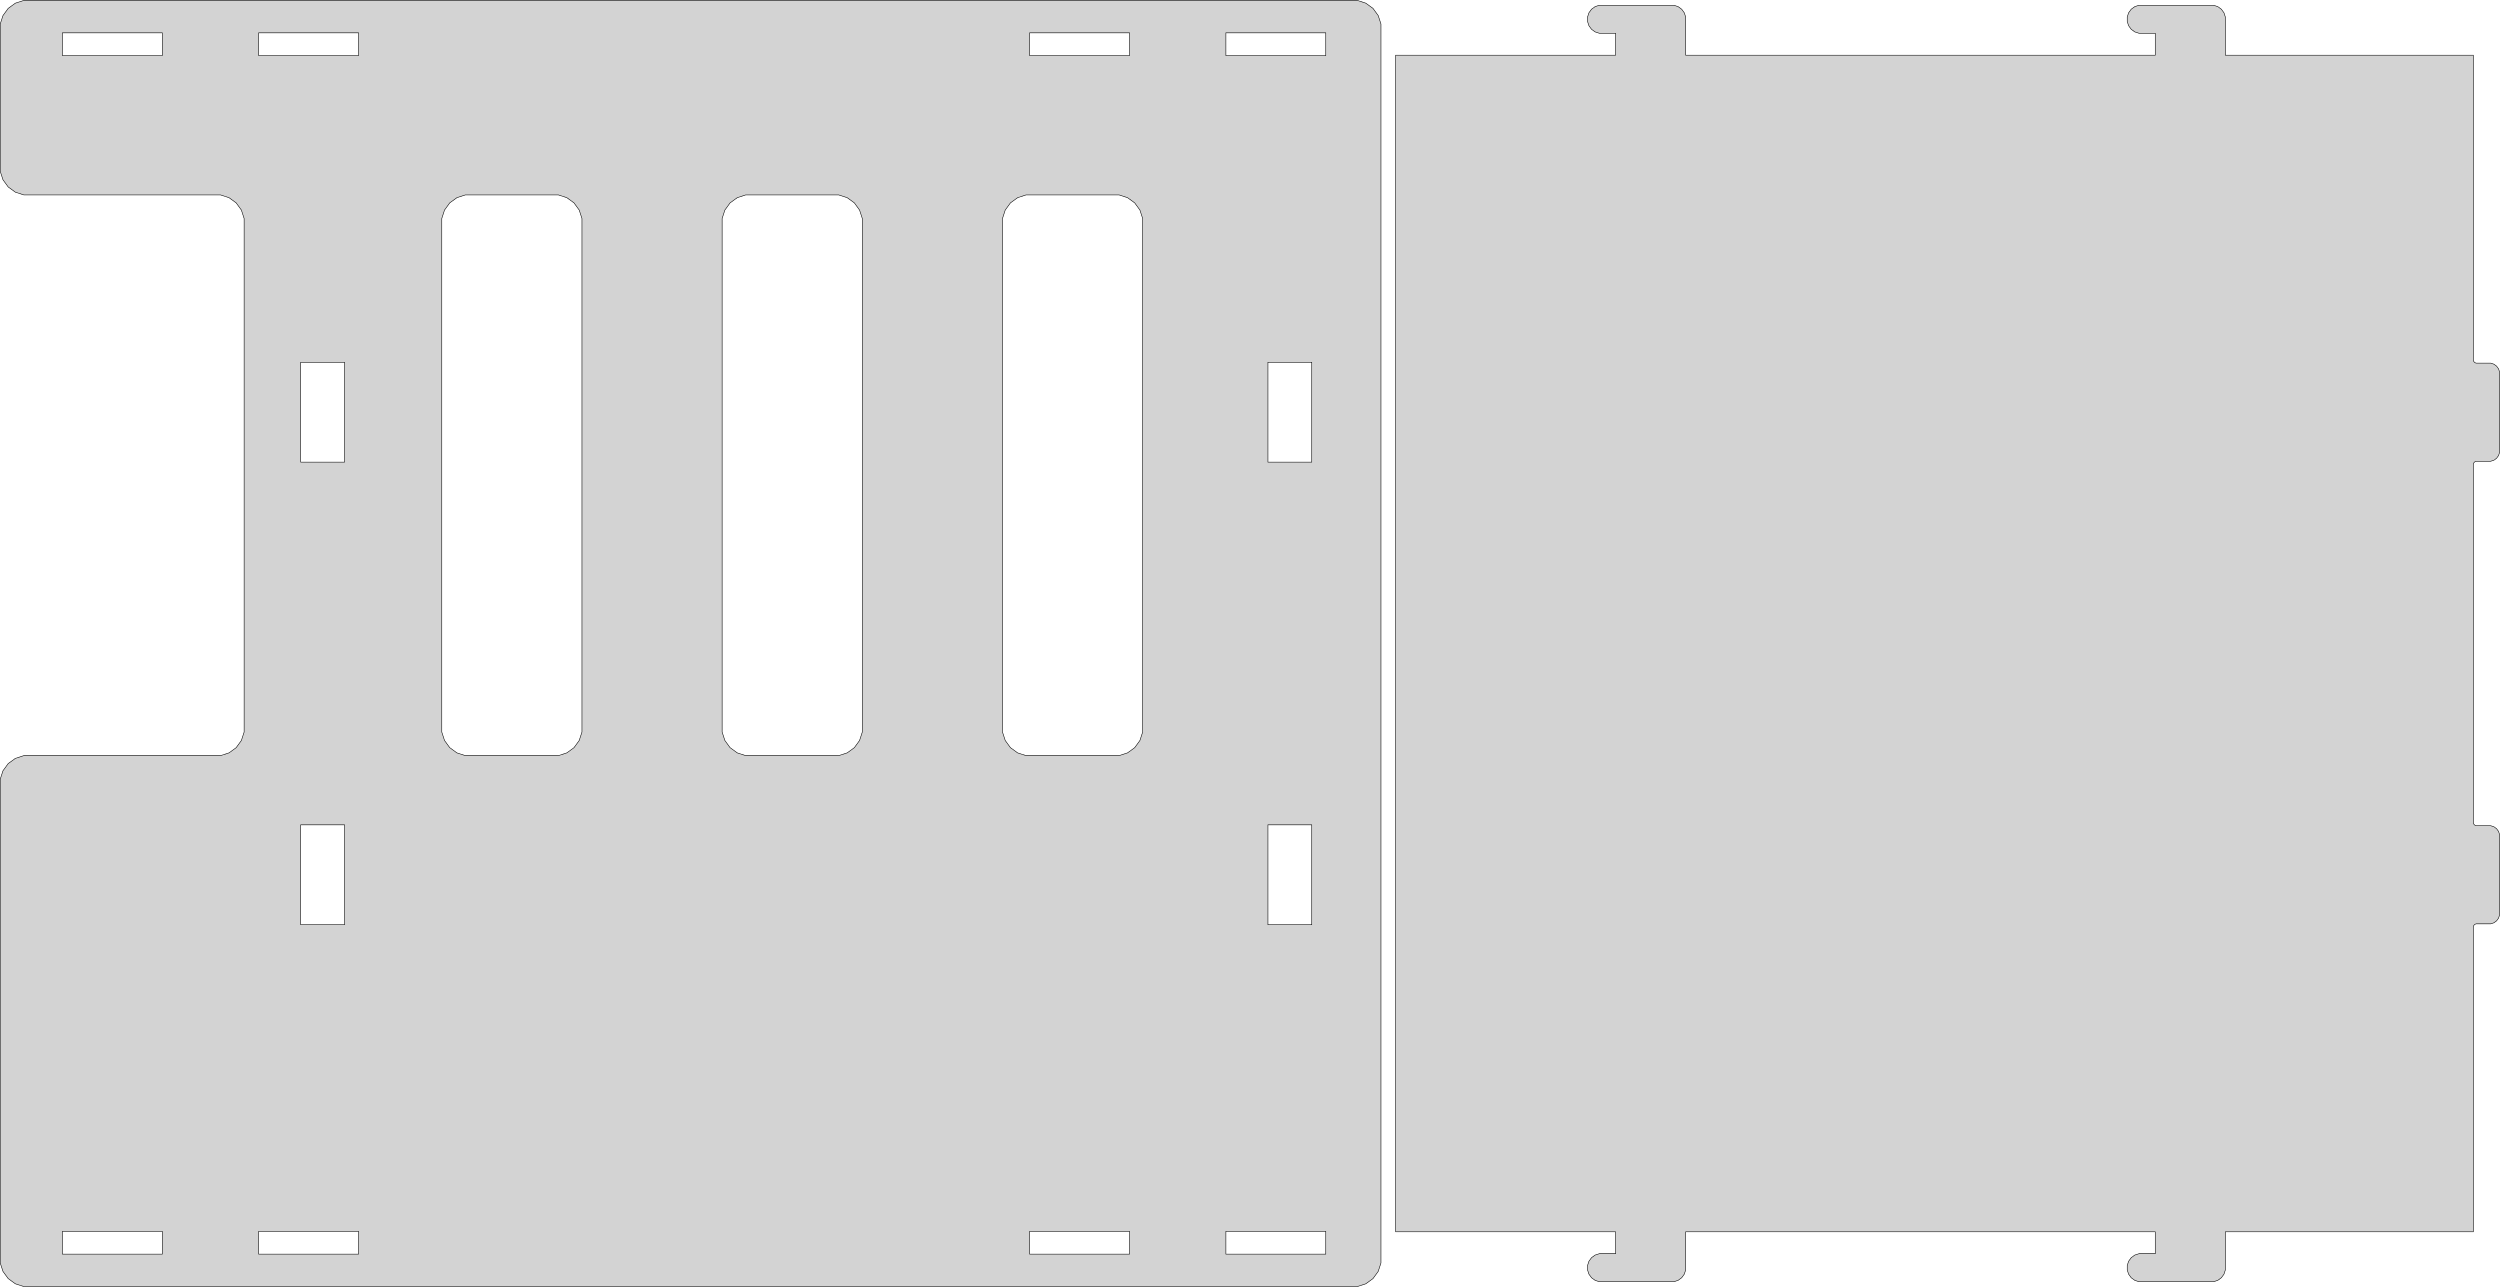
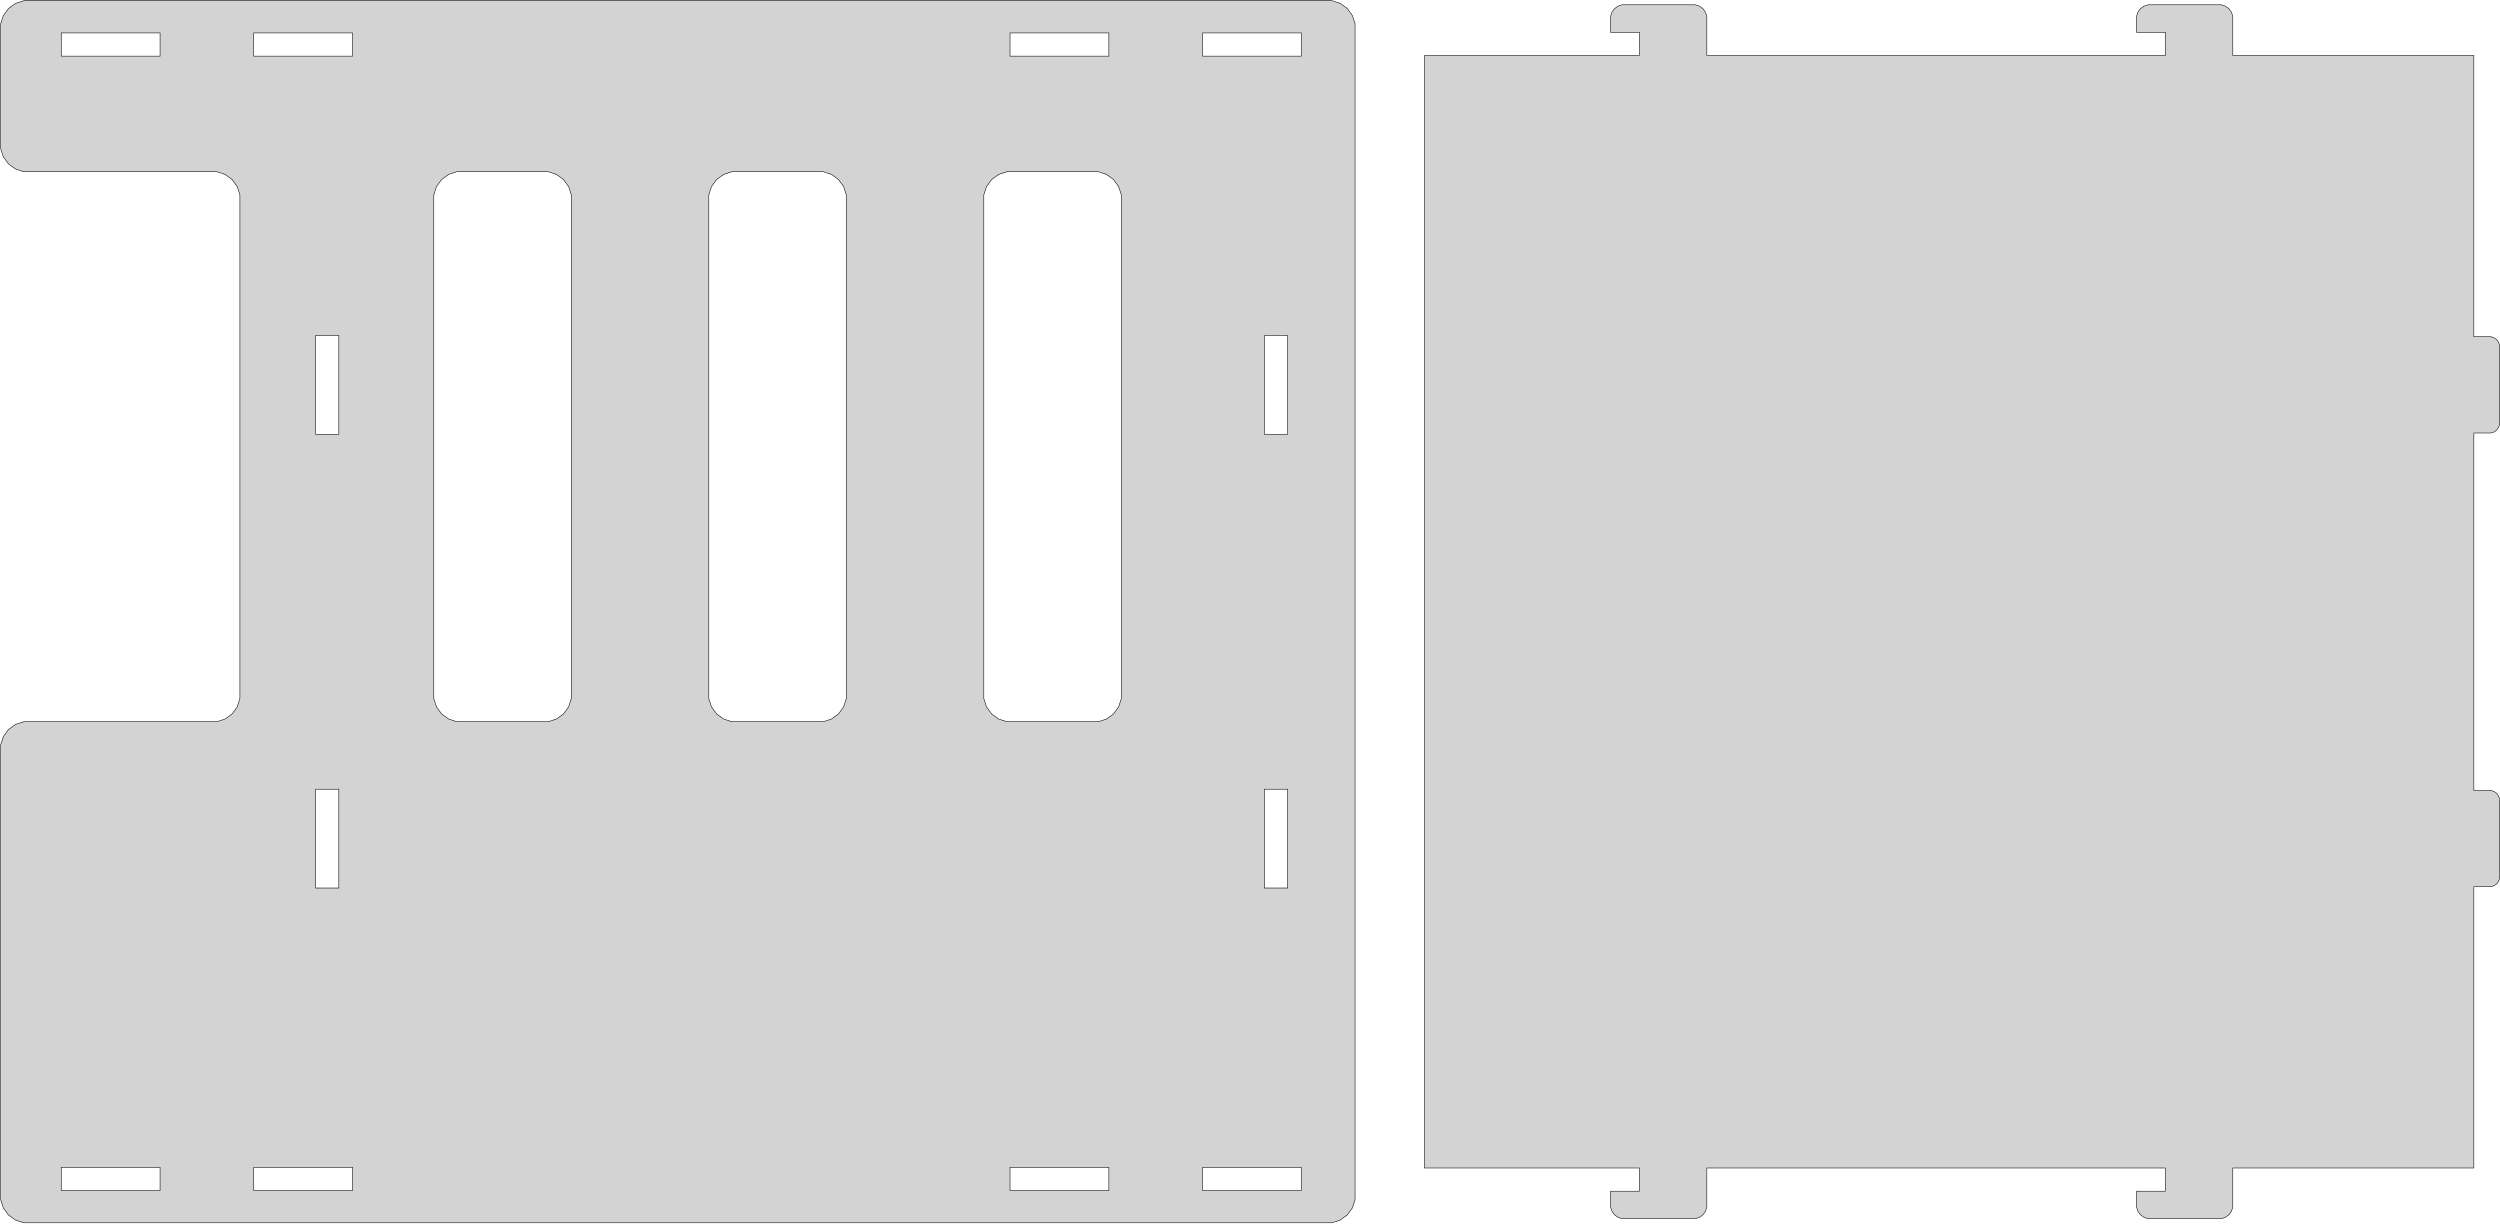
- <svg xmlns="http://www.w3.org/2000/svg" width="2265" height="1166" viewBox="-1194 -583 2265 1166" version="1.1">
-   <path d=" M 43.425,580.126 L 49.934,575.397 L 54.664,568.888 L 57.15,561.235 L 57.15,-561.235 L 54.664,-568.888  L 49.934,-575.397 L 43.425,-580.126 L 35.773,-582.612 L -1172.42,-582.612 L -1180.08,-580.126 L -1186.58,-575.397  L -1191.31,-568.888 L -1193.8,-561.235 L -1193.8,-427.777 L -1191.31,-420.125 L -1186.58,-413.616 L -1180.08,-408.886  L -1172.42,-406.4 L -994.197,-406.4 L -986.545,-403.914 L -980.036,-399.184 L -975.306,-392.675 L -972.82,-385.023  L -972.82,80.223 L -975.306,87.875 L -980.036,94.384 L -986.545,99.114 L -994.197,101.6 L -1172.42,101.6  L -1180.08,104.086 L -1186.58,108.816 L -1191.31,115.325 L -1193.8,122.977 L -1193.8,561.235 L -1191.31,568.888  L -1186.58,575.397 L -1180.08,580.126 L -1172.42,582.612 L 35.773,582.612 z M -1137.44,-532.606 L -1137.44,-553.244 L -1046.96,-553.244 L -1046.96,-532.606 z M -959.644,-532.606 L -959.644,-553.244 L -869.156,-553.244 L -869.156,-532.606 z M -261.144,-532.606 L -261.144,-553.244 L -170.656,-553.244 L -170.656,-532.606 z M -83.344,-532.606 L -83.344,-553.244 L 7.144,-553.244 L 7.144,-532.606 z M -772.373,101.6 L -780.025,99.114 L -786.534,94.384 L -791.264,87.875 L -793.75,80.223 L -793.75,-385.023  L -791.264,-392.675 L -786.534,-399.184 L -780.025,-403.914 L -772.373,-406.4 L -688.127,-406.4 L -680.475,-403.914  L -673.966,-399.184 L -669.236,-392.675 L -666.75,-385.023 L -666.75,80.223 L -669.236,87.875 L -673.966,94.384  L -680.475,99.114 L -688.127,101.6 z M -518.373,101.6 L -526.025,99.114 L -532.534,94.384 L -537.264,87.875 L -539.75,80.223 L -539.75,-385.023  L -537.264,-392.675 L -532.534,-399.184 L -526.025,-403.914 L -518.373,-406.4 L -434.127,-406.4 L -426.475,-403.914  L -419.966,-399.184 L -415.236,-392.675 L -412.75,-385.023 L -412.75,80.223 L -415.236,87.875 L -419.966,94.384  L -426.475,99.114 L -434.127,101.6 z M -264.373,101.6 L -272.025,99.114 L -278.534,94.384 L -283.264,87.875 L -285.75,80.223 L -285.75,-385.023  L -283.264,-392.675 L -278.534,-399.184 L -272.025,-403.914 L -264.373,-406.4 L -180.127,-406.4 L -172.475,-403.914  L -165.966,-399.184 L -161.236,-392.675 L -158.75,-385.023 L -158.75,80.223 L -161.236,87.875 L -165.966,94.384  L -172.475,99.114 L -180.127,101.6 z M -921.544,-164.306 L -921.544,-254.794 L -881.856,-254.794 L -881.856,-164.306 z M -45.244,-164.306 L -45.244,-254.794 L -5.556,-254.794 L -5.556,-164.306 z M -921.544,254.794 L -921.544,164.306 L -881.856,164.306 L -881.856,254.794 z M -45.244,254.794 L -45.244,164.306 L -5.556,164.306 L -5.556,254.794 z M -1137.44,553.244 L -1137.44,532.606 L -1046.96,532.606 L -1046.96,553.244 z M -959.644,553.244 L -959.644,532.606 L -869.156,532.606 L -869.156,553.244 z M -83.344,553.244 L -83.344,532.606 L 7.144,532.606 L 7.144,553.244 z M -261.144,553.244 L -261.144,532.606 L -170.656,532.606 L -170.656,553.244 z M 326.354,577.004 L 329.608,574.639 L 331.973,571.384 L 333.216,567.558 L 333.216,533.003 L 758.666,533.003  L 758.666,552.847 L 743.955,552.847 L 740.129,554.09 L 736.874,556.455 L 734.509,559.709 L 733.266,563.535  L 733.266,567.558 L 734.509,571.384 L 736.874,574.639 L 740.129,577.004 L 743.955,578.247 L 811.478,578.247  L 815.304,577.004 L 818.558,574.639 L 820.923,571.384 L 822.166,567.558 L 822.166,533.003 L 1046.8,533.003  L 1046.8,256.672 L 1047.11,255.716 L 1047.7,254.902 L 1048.51,254.311 L 1049.47,254 L 1062.59,254  L 1065.46,253.068 L 1067.9,251.294 L 1069.68,248.853 L 1070.61,245.984 L 1070.61,173.116 L 1069.68,170.247  L 1067.9,167.806 L 1065.46,166.032 L 1062.59,165.1 L 1049.47,165.1 L 1048.51,164.789 L 1047.7,164.198  L 1047.11,163.384 L 1046.8,162.428 L 1046.8,-162.428 L 1047.11,-163.384 L 1047.7,-164.198 L 1048.51,-164.789  L 1049.47,-165.1 L 1062.59,-165.1 L 1065.46,-166.032 L 1067.9,-167.806 L 1069.68,-170.247 L 1070.61,-173.116  L 1070.61,-245.984 L 1069.68,-248.853 L 1067.9,-251.294 L 1065.46,-253.068 L 1062.59,-254 L 1049.47,-254  L 1048.51,-254.311 L 1047.7,-254.902 L 1047.11,-255.716 L 1046.8,-256.672 L 1046.8,-533.003 L 822.166,-533.003  L 822.166,-567.558 L 820.923,-571.384 L 818.558,-574.639 L 815.304,-577.004 L 811.478,-578.247 L 743.955,-578.247  L 740.129,-577.004 L 736.874,-574.639 L 734.509,-571.384 L 733.266,-567.558 L 733.266,-563.535 L 734.509,-559.709  L 736.874,-556.455 L 740.129,-554.09 L 743.955,-552.847 L 758.666,-552.847 L 758.666,-533.003 L 333.216,-533.003  L 333.216,-567.558 L 331.973,-571.384 L 329.608,-574.639 L 326.354,-577.004 L 322.528,-578.247 L 255.005,-578.247  L 251.179,-577.004 L 247.924,-574.639 L 245.559,-571.384 L 244.316,-567.558 L 244.316,-563.535 L 245.559,-559.709  L 247.924,-556.455 L 251.179,-554.09 L 255.005,-552.847 L 269.716,-552.847 L 269.716,-533.003 L 70.485,-533.003  L 70.485,533.003 L 269.716,533.003 L 269.716,552.847 L 255.005,552.847 L 251.179,554.09 L 247.924,556.455  L 245.559,559.709 L 244.316,563.535 L 244.316,567.558 L 245.559,571.384 L 247.924,574.639 L 251.179,577.004  L 255.005,578.247 L 322.528,578.247 z " stroke="black" fill="lightgray" stroke-width="0.5" />
+ <svg xmlns="http://www.w3.org/2000/svg" width="2309" height="1130" viewBox="-1169 -565 2309 1130" version="1.1">
+   <path d=" M 68.825,561.87 L 75.334,557.141 L 80.064,550.631 L 82.55,542.979 L 82.55,-542.979 L 80.064,-550.631  L 75.334,-557.141 L 68.825,-561.87 L 61.173,-564.356 L -1147.02,-564.356 L -1154.68,-561.87 L -1161.18,-557.141  L -1165.91,-550.631 L -1168.4,-542.979 L -1168.4,-427.777 L -1165.91,-420.125 L -1161.18,-413.616 L -1154.68,-408.886  L -1147.02,-406.4 L -968.797,-406.4 L -961.145,-403.914 L -954.636,-399.184 L -949.906,-392.675 L -947.42,-385.023  L -947.42,80.223 L -949.906,87.875 L -954.636,94.384 L -961.145,99.114 L -968.797,101.6 L -1147.02,101.6  L -1154.68,104.086 L -1161.18,108.816 L -1165.91,115.325 L -1168.4,122.977 L -1168.4,542.979 L -1165.91,550.631  L -1161.18,557.141 L -1154.68,561.87 L -1147.02,564.356 L 61.173,564.356 z M -1112.44,-513.159 L -1112.44,-534.591 L -1021.16,-534.591 L -1021.16,-513.159 z M -934.641,-513.159 L -934.641,-534.591 L -843.359,-534.591 L -843.359,-513.159 z M -58.341,-513.159 L -58.341,-534.591 L 32.941,-534.591 L 32.941,-513.159 z M -236.141,-513.159 L -236.141,-534.591 L -144.859,-534.591 L -144.859,-513.159 z M -746.973,101.6 L -754.625,99.114 L -761.134,94.384 L -765.864,87.875 L -768.35,80.223 L -768.35,-385.023  L -765.864,-392.675 L -761.134,-399.184 L -754.625,-403.914 L -746.973,-406.4 L -662.727,-406.4 L -655.075,-403.914  L -648.566,-399.184 L -643.836,-392.675 L -641.35,-385.023 L -641.35,80.223 L -643.836,87.875 L -648.566,94.384  L -655.075,99.114 L -662.727,101.6 z M -492.973,101.6 L -500.625,99.114 L -507.134,94.384 L -511.864,87.875 L -514.35,80.223 L -514.35,-385.023  L -511.864,-392.675 L -507.134,-399.184 L -500.625,-403.914 L -492.973,-406.4 L -408.727,-406.4 L -401.075,-403.914  L -394.566,-399.184 L -389.836,-392.675 L -387.35,-385.023 L -387.35,80.223 L -389.836,87.875 L -394.566,94.384  L -401.075,99.114 L -408.727,101.6 z M -238.973,101.6 L -246.625,99.114 L -253.134,94.384 L -257.864,87.875 L -260.35,80.223 L -260.35,-385.023  L -257.864,-392.675 L -253.134,-399.184 L -246.625,-403.914 L -238.973,-406.4 L -154.727,-406.4 L -147.075,-403.914  L -140.566,-399.184 L -135.836,-392.675 L -133.35,-385.023 L -133.35,80.223 L -135.836,87.875 L -140.566,94.384  L -147.075,99.114 L -154.727,101.6 z M -877.491,-163.909 L -877.491,-255.191 L -856.059,-255.191 L -856.059,-163.909 z M -1.191,-163.909 L -1.191,-255.191 L 20.241,-255.191 L 20.241,-163.909 z M -877.491,255.191 L -877.491,163.909 L -856.059,163.909 L -856.059,255.191 z M -1.191,255.191 L -1.191,163.909 L 20.241,163.909 L 20.241,255.191 z M -934.641,534.591 L -934.641,513.159 L -843.359,513.159 L -843.359,534.591 z M -1112.44,534.591 L -1112.44,513.159 L -1021.16,513.159 L -1021.16,534.591 z M -236.141,534.591 L -236.141,513.159 L -144.859,513.159 L -144.859,534.591 z M -58.341,534.591 L -58.341,513.159 L 32.941,513.159 L 32.941,534.591 z M 400.569,559.343 L 403.824,556.978 L 406.189,553.723 L 407.432,549.897 L 407.432,513.755 L 830.897,513.755  L 830.897,535.186 L 804.307,535.186 L 804.307,549.897 L 805.55,553.723 L 807.915,556.978 L 811.169,559.343  L 814.995,560.586 L 882.518,560.586 L 886.344,559.343 L 889.599,556.978 L 891.964,553.723 L 893.207,549.897  L 893.207,513.755 L 1115.85,513.755 L 1115.85,254 L 1131.65,254 L 1134.52,253.068 L 1136.96,251.294  L 1138.73,248.853 L 1139.67,245.984 L 1139.67,173.116 L 1138.73,170.247 L 1136.96,167.806 L 1134.52,166.032  L 1131.65,165.1 L 1115.85,165.1 L 1115.85,-165.1 L 1131.65,-165.1 L 1134.52,-166.032 L 1136.96,-167.806  L 1138.73,-170.247 L 1139.67,-173.116 L 1139.67,-245.984 L 1138.73,-248.853 L 1136.96,-251.294 L 1134.52,-253.068  L 1131.65,-254 L 1115.85,-254 L 1115.85,-513.755 L 893.207,-513.755 L 893.207,-549.897 L 891.964,-553.723  L 889.599,-556.978 L 886.344,-559.343 L 882.518,-560.586 L 814.995,-560.586 L 811.169,-559.343 L 807.915,-556.978  L 805.55,-553.723 L 804.307,-549.897 L 804.307,-535.186 L 830.897,-535.186 L 830.897,-513.755 L 407.432,-513.755  L 407.432,-549.897 L 406.189,-553.723 L 403.824,-556.978 L 400.569,-559.343 L 396.743,-560.586 L 329.22,-560.586  L 325.394,-559.343 L 322.14,-556.978 L 319.775,-553.723 L 318.532,-549.897 L 318.532,-535.186 L 345.123,-535.186  L 345.123,-513.755 L 146.685,-513.755 L 146.685,513.755 L 345.123,513.755 L 345.123,535.186 L 318.532,535.186  L 318.532,549.897 L 319.775,553.723 L 322.14,556.978 L 325.394,559.343 L 329.22,560.586 L 396.743,560.586  z " stroke="black" fill="lightgray" stroke-width="0.5" />
</svg>
